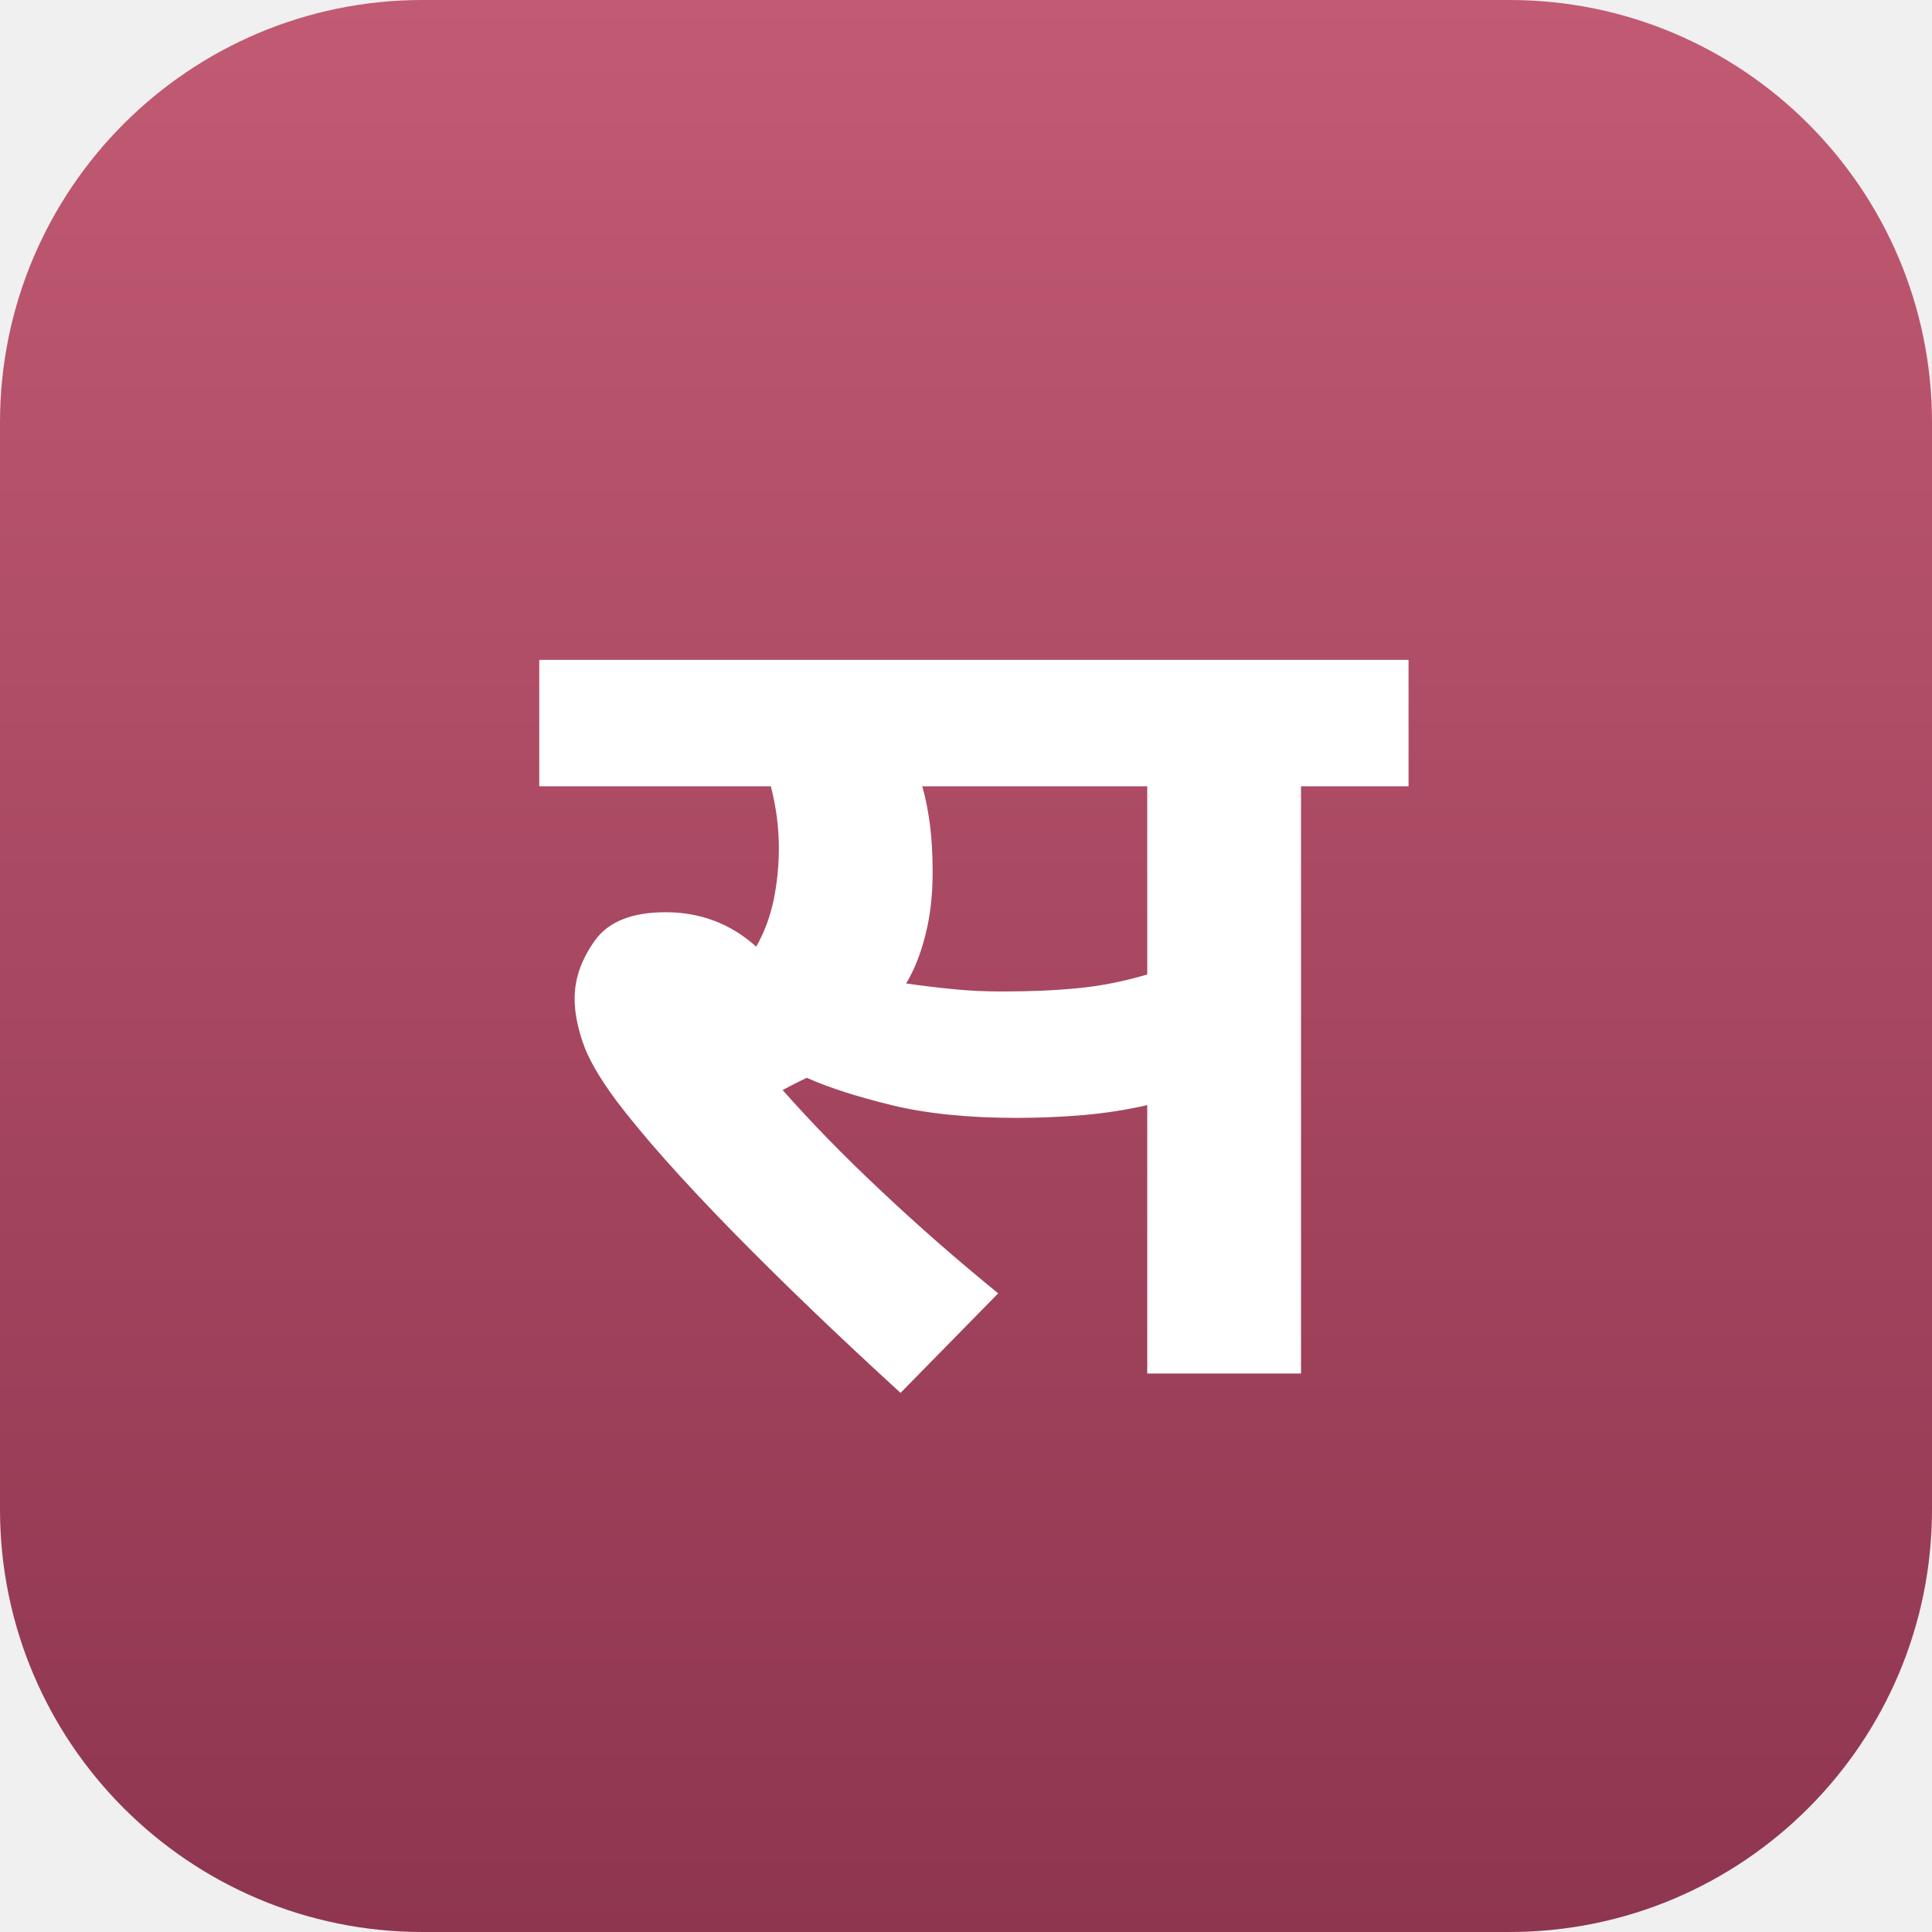
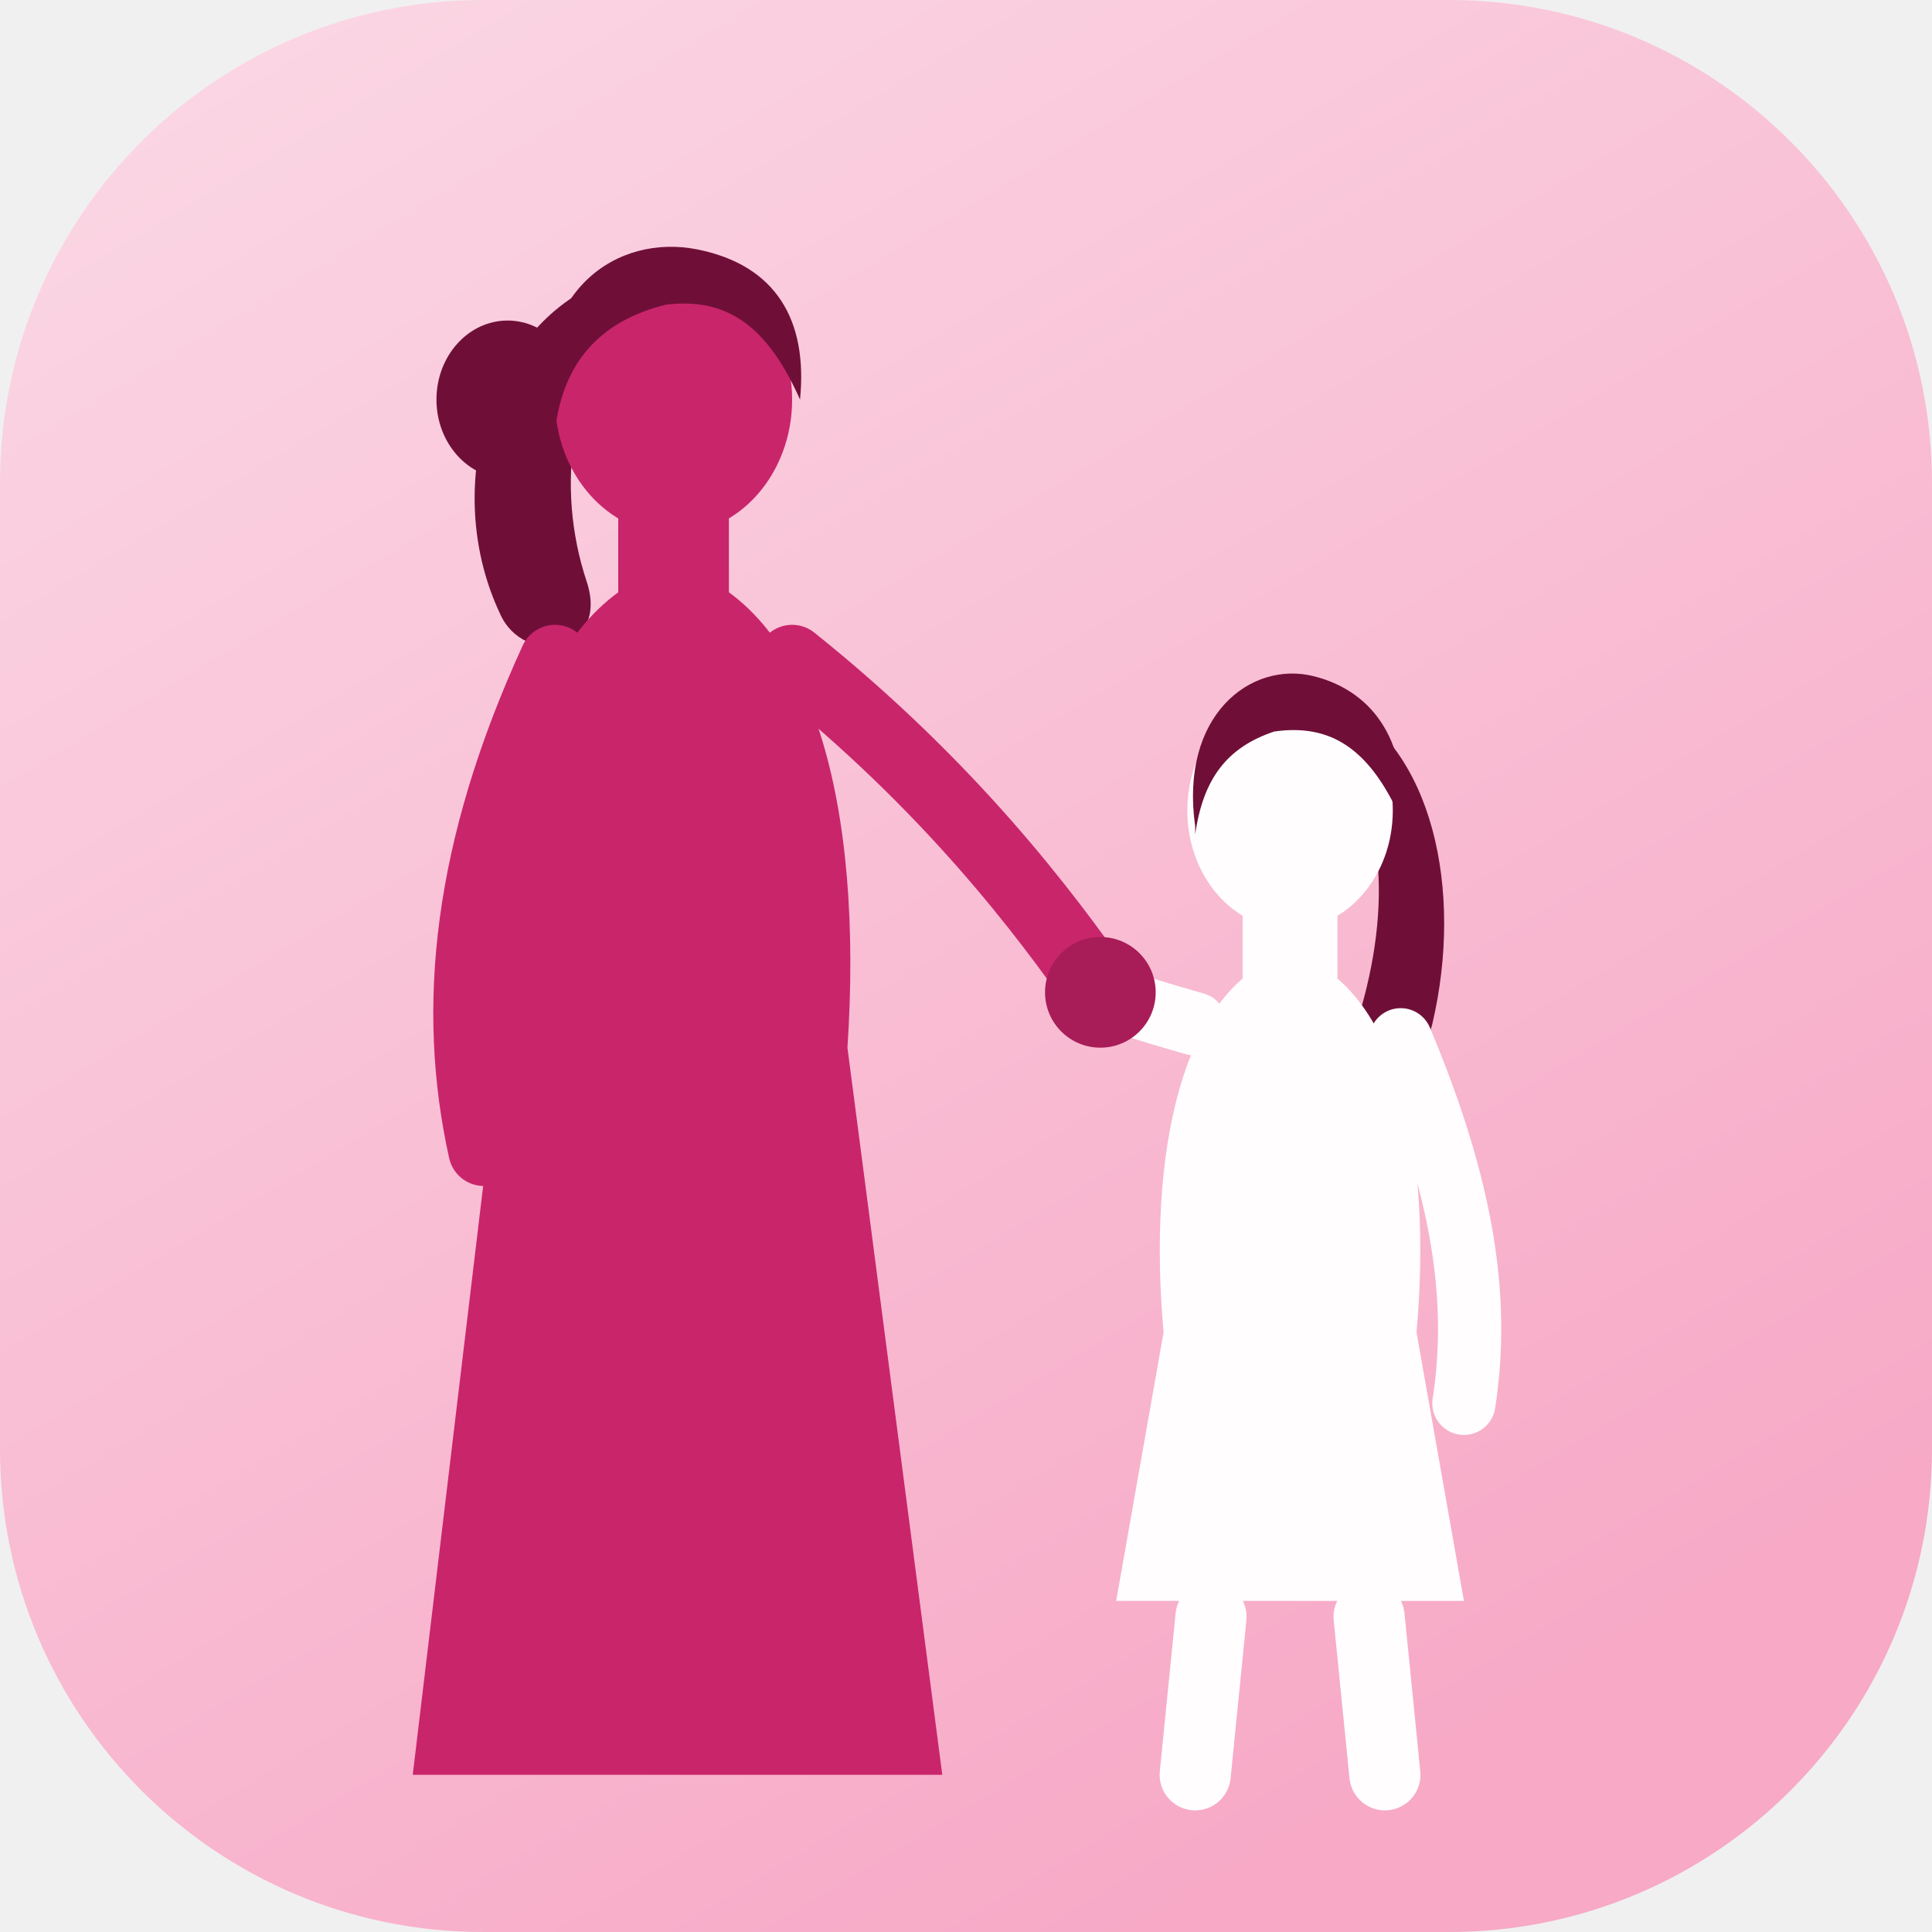
- <svg xmlns="http://www.w3.org/2000/svg" viewBox="0 0 64 64" width="64" height="64" role="img" aria-label="Sakhi">
+ <svg xmlns="http://www.w3.org/2000/svg" viewBox="0 0 88 88" width="88" height="88" role="img" aria-label="Sakhi">
  <defs>
-     <linearGradient id="tile" x1="0" y1="0" x2="0" y2="1">
-       <stop offset="0" stop-color="#C25A73" />
-       <stop offset="1" stop-color="#8E3550" />
+     <linearGradient id="tile" x1="0" y1="0" x2="0.6" y2="1">
+       <stop offset="0" stop-color="#FBD9E6" />
+       <stop offset="1" stop-color="#F7A9C6" />
    </linearGradient>
+     <clipPath id="tileClip">
+       <rect width="88" height="88" rx="22" />
+     </clipPath>
  </defs>
-   <rect width="64" height="64" rx="14" fill="url(#tile)" />
-   <text x="32" y="45.5" text-anchor="middle" font-family="'Devanagari Sangam MN','Kohinoor Devanagari','Nirmala UI','Noto Sans Devanagari','Mangal',serif" font-size="38" font-weight="600" fill="#FFFFFF">स</text>
+   <rect width="88" height="88" rx="22" fill="url(#tile)" />
+   <g clip-path="url(#tileClip)">
+     <g transform="translate(8 2) scale(0.36)">
+       <path d="M52 31 C 39 38, 34 57, 41 72 C 44 79, 55 77, 52 68 C 48 56, 50 42, 58 34 Z" fill="#6F0F38" />
+       <ellipse cx="42" cy="45" rx="9" ry="10" fill="#6F0F38" />
+       <ellipse cx="63" cy="45" rx="15" ry="17" fill="#C9256B" />
+       <path d="M47 48 C 45 31, 56 24, 66 26 C 76 28, 80 35, 79 45 C 75 36, 70 32, 62 33 C 54 35, 49 40, 48 49 Z" fill="#6F0F38" />
+       <path d="M56 60 h 14 v 10 h -14 Z" fill="#C9256B" />
+       <path d="M63 66 C 45 71, 39 97, 41 127 L 30 219 L 97 219 L 85 127 C 87 97, 81 71, 63 66 Z" fill="#C9256B" />
+       <path d="M48 78 C 37 102, 35 122, 39 140" fill="none" stroke="#C9256B" stroke-width="9" stroke-linecap="round" />
+       <path d="M78 78 C 98 94, 110 110, 117 120" fill="none" stroke="#C9256B" stroke-width="9" stroke-linecap="round" />
+       <path d="M147 83 C 159 89, 163 107, 159 124 C 157 132, 147 131, 150 122 C 154 108, 153 94, 144 86 Z" fill="#6F0F38" />
+       <ellipse cx="141" cy="97" rx="13" ry="15" fill="#FFFDFE" />
+       <path d="M129 99 C 127 85, 136 78, 144 80 C 152 82, 156 89, 155 98 C 151 89, 146 86, 139 87 C 133 89, 130 93, 129 100 Z" fill="#6F0F38" />
+       <path d="M135 110 h 12 v 9 h -12 Z" fill="#FFFDFE" />
+       <path d="M141 115 C 127 119, 123 141, 125 163 L 119 197 L 163 197 L 157 163 C 159 141, 155 119, 141 115 Z" fill="#FFFDFE" />
+       <path d="M129 124 C 122 122, 119 121, 117 120" fill="none" stroke="#FFFDFE" stroke-width="8" stroke-linecap="round" />
+       <path d="M155 126 C 163 145, 165 159, 163 172" fill="none" stroke="#FFFDFE" stroke-width="8" stroke-linecap="round" />
+       <path d="M131 199 L 129 219" fill="none" stroke="#FFFDFE" stroke-width="9" stroke-linecap="round" />
+       <path d="M151 199 L 153 219" fill="none" stroke="#FFFDFE" stroke-width="9" stroke-linecap="round" />
+       <circle cx="117" cy="120" r="7" fill="#A81C58" />
+     </g>
+   </g>
</svg>
